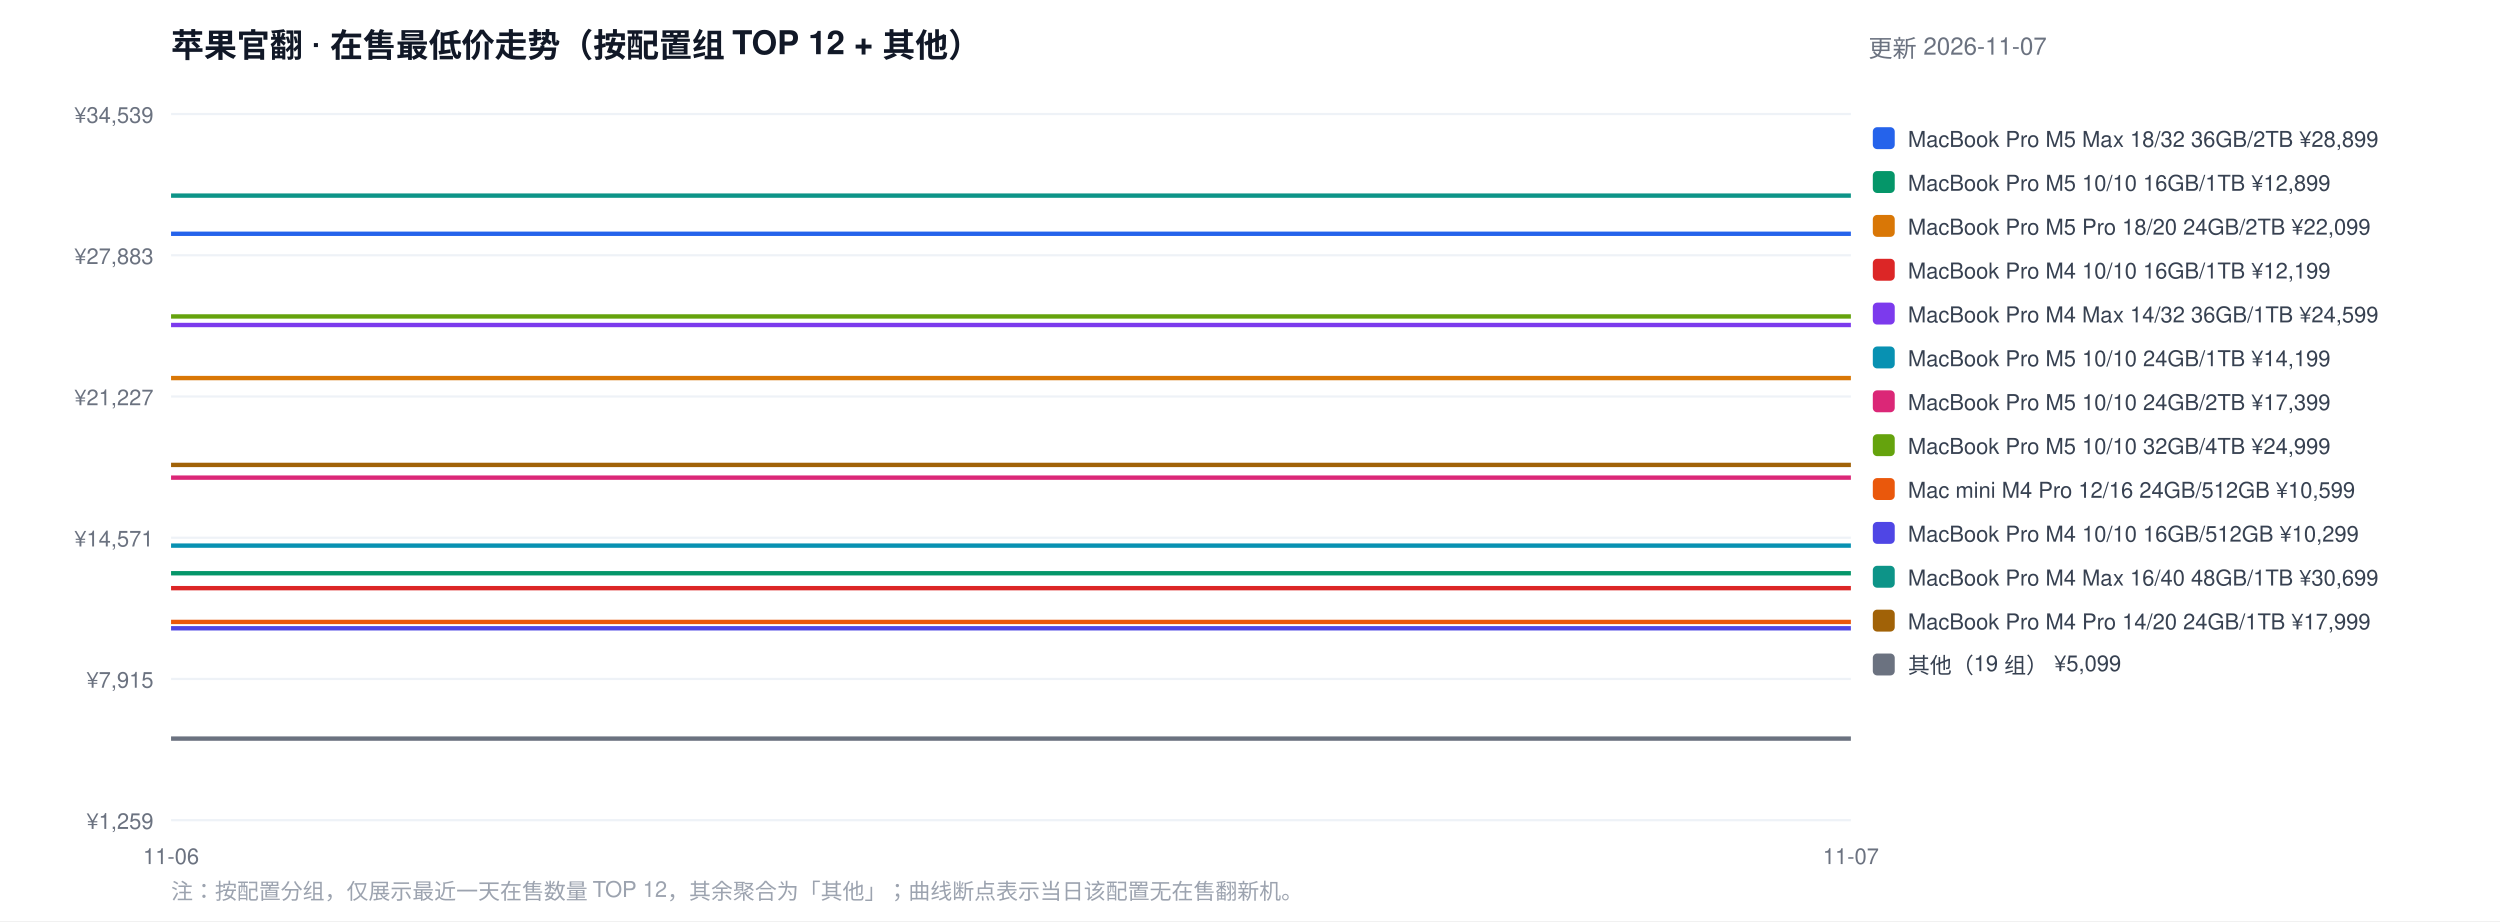
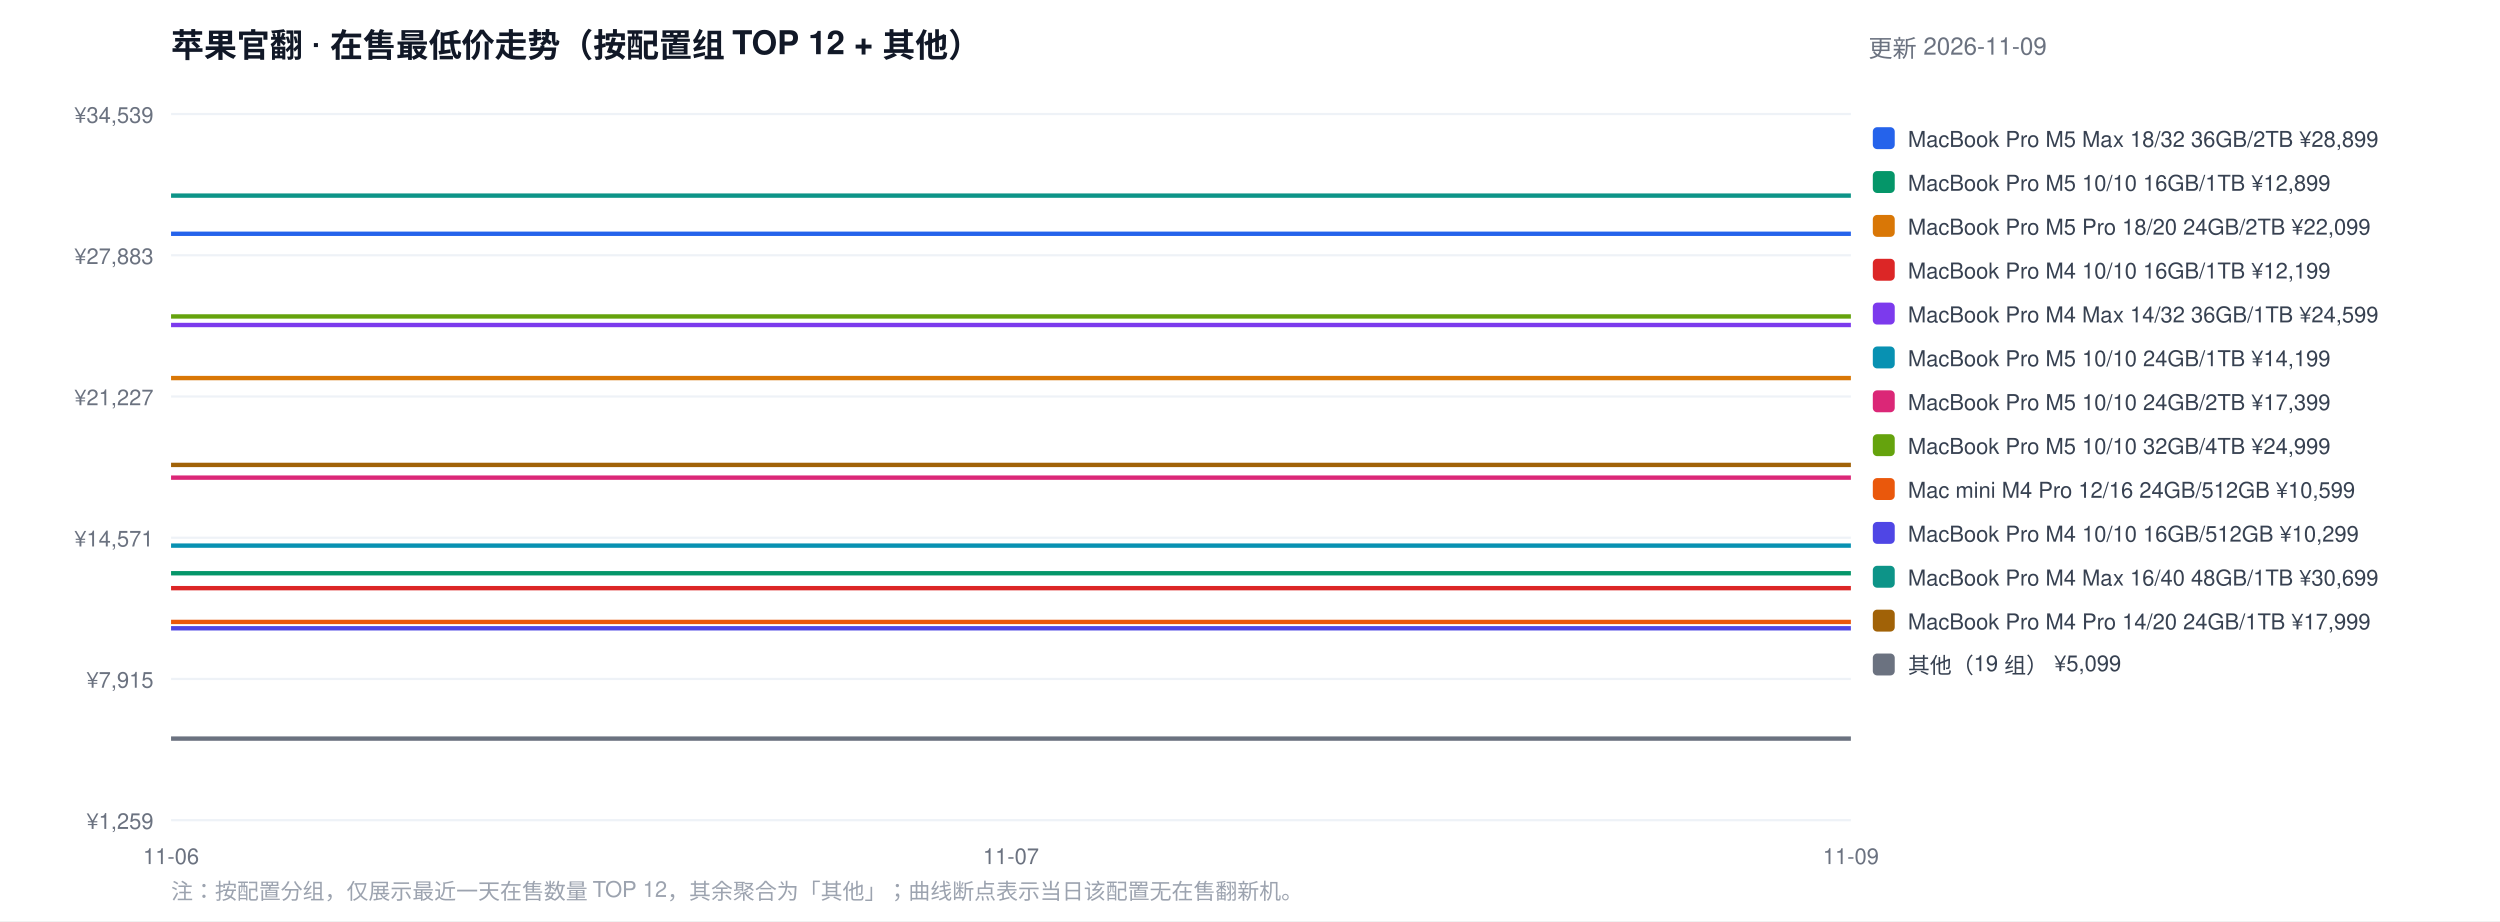
<svg xmlns="http://www.w3.org/2000/svg" width="1140" height="420" viewBox="0 0 1140 420" font-family="-apple-system,Segoe UI,Helvetica,Arial,sans-serif">
  <rect width="1140" height="420" fill="#ffffff" />
  <text x="78" y="26" font-size="15" font-weight="600" fill="#111827">苹果官翻 · 在售最低价走势（按配置组 TOP 12 + 其他）</text>
-   <text x="852" y="26" font-size="11" fill="#6b7280">更新 2026-11-07</text>
+   <text x="852" y="26" font-size="11" fill="#6b7280">更新 2026-11-09</text>
  <line x1="78" y1="374.0" x2="844" y2="374.0" stroke="#eef2f7" />
  <text x="70" y="378.0" font-size="10" fill="#6b7280" text-anchor="end">¥1,259</text>
  <line x1="78" y1="309.6" x2="844" y2="309.6" stroke="#eef2f7" />
  <text x="70" y="313.6" font-size="10" fill="#6b7280" text-anchor="end">¥7,915</text>
  <line x1="78" y1="245.2" x2="844" y2="245.2" stroke="#eef2f7" />
  <text x="70" y="249.2" font-size="10" fill="#6b7280" text-anchor="end">¥14,571</text>
  <line x1="78" y1="180.8" x2="844" y2="180.8" stroke="#eef2f7" />
  <text x="70" y="184.8" font-size="10" fill="#6b7280" text-anchor="end">¥21,227</text>
  <line x1="78" y1="116.4" x2="844" y2="116.4" stroke="#eef2f7" />
  <text x="70" y="120.4" font-size="10" fill="#6b7280" text-anchor="end">¥27,883</text>
  <line x1="78" y1="52.0" x2="844" y2="52.0" stroke="#eef2f7" />
  <text x="70" y="56.0" font-size="10" fill="#6b7280" text-anchor="end">¥34,539</text>
  <text x="78.0" y="394" font-size="10" fill="#6b7280" text-anchor="middle">11-06</text>
-   <text x="844.0" y="394" font-size="10" fill="#6b7280" text-anchor="middle">11-07</text>
-   <polyline fill="none" stroke="#2563eb" stroke-width="2" points="78.0,106.6 844.0,106.6" />
-   <polyline fill="none" stroke="#059669" stroke-width="2" points="78.0,261.4 844.0,261.4" />
-   <polyline fill="none" stroke="#d97706" stroke-width="2" points="78.0,172.4 844.0,172.4" />
-   <polyline fill="none" stroke="#dc2626" stroke-width="2" points="78.0,268.2 844.0,268.2" />
-   <polyline fill="none" stroke="#7c3aed" stroke-width="2" points="78.0,148.2 844.0,148.2" />
-   <polyline fill="none" stroke="#0891b2" stroke-width="2" points="78.0,248.8 844.0,248.8" />
-   <polyline fill="none" stroke="#db2777" stroke-width="2" points="78.0,217.8 844.0,217.8" />
-   <polyline fill="none" stroke="#65a30d" stroke-width="2" points="78.0,144.3 844.0,144.3" />
-   <polyline fill="none" stroke="#ea580c" stroke-width="2" points="78.0,283.6 844.0,283.6" />
-   <polyline fill="none" stroke="#4f46e5" stroke-width="2" points="78.0,286.5 844.0,286.5" />
-   <polyline fill="none" stroke="#0d9488" stroke-width="2" points="78.0,89.2 844.0,89.2" />
-   <polyline fill="none" stroke="#a16207" stroke-width="2" points="78.0,212.0 844.0,212.0" />
-   <polyline fill="none" stroke="#6b7280" stroke-width="2" points="78.0,336.8 844.0,336.8" />
+   <text x="461.0" y="394" font-size="10" fill="#6b7280" text-anchor="middle">11-07</text>
+   <text x="844.0" y="394" font-size="10" fill="#6b7280" text-anchor="middle">11-09</text>
+   <polyline fill="none" stroke="#2563eb" stroke-width="2" points="78.0,106.6 461.0,106.6 844.0,106.6" />
+   <polyline fill="none" stroke="#059669" stroke-width="2" points="78.0,261.4 461.0,261.4 844.0,261.4" />
+   <polyline fill="none" stroke="#d97706" stroke-width="2" points="78.0,172.4 461.0,172.4 844.0,172.4" />
+   <polyline fill="none" stroke="#dc2626" stroke-width="2" points="78.0,268.2 461.0,268.2 844.0,268.2" />
+   <polyline fill="none" stroke="#7c3aed" stroke-width="2" points="78.0,148.2 461.0,148.2 844.0,148.2" />
+   <polyline fill="none" stroke="#0891b2" stroke-width="2" points="78.0,248.8 461.0,248.8 844.0,248.8" />
+   <polyline fill="none" stroke="#db2777" stroke-width="2" points="78.0,217.8 461.0,217.8 844.0,217.8" />
+   <polyline fill="none" stroke="#65a30d" stroke-width="2" points="78.0,144.3 461.0,144.3 844.0,144.3" />
+   <polyline fill="none" stroke="#ea580c" stroke-width="2" points="78.0,283.6 461.0,283.6 844.0,283.6" />
+   <polyline fill="none" stroke="#4f46e5" stroke-width="2" points="78.0,286.5 461.0,286.5 844.0,286.5" />
+   <polyline fill="none" stroke="#0d9488" stroke-width="2" points="78.0,89.2 461.0,89.2 844.0,89.2" />
+   <polyline fill="none" stroke="#a16207" stroke-width="2" points="78.0,212.0 461.0,212.0 844.0,212.0" />
+   <polyline fill="none" stroke="#6b7280" stroke-width="2" points="78.0,336.8 461.0,336.8 844.0,336.8" />
  <rect x="854" y="58" width="10" height="10" rx="2" fill="#2563eb" />
  <text x="870" y="67" font-size="10" fill="#374151">MacBook Pro M5 Max 18/32 36GB/2TB ¥28,899</text>
  <rect x="854" y="78" width="10" height="10" rx="2" fill="#059669" />
  <text x="870" y="87" font-size="10" fill="#374151">MacBook Pro M5 10/10 16GB/1TB ¥12,899</text>
  <rect x="854" y="98" width="10" height="10" rx="2" fill="#d97706" />
  <text x="870" y="107" font-size="10" fill="#374151">MacBook Pro M5 Pro 18/20 24GB/2TB ¥22,099</text>
  <rect x="854" y="118" width="10" height="10" rx="2" fill="#dc2626" />
  <text x="870" y="127" font-size="10" fill="#374151">MacBook Pro M4 10/10 16GB/1TB ¥12,199</text>
  <rect x="854" y="138" width="10" height="10" rx="2" fill="#7c3aed" />
  <text x="870" y="147" font-size="10" fill="#374151">MacBook Pro M4 Max 14/32 36GB/1TB ¥24,599</text>
  <rect x="854" y="158" width="10" height="10" rx="2" fill="#0891b2" />
  <text x="870" y="167" font-size="10" fill="#374151">MacBook Pro M5 10/10 24GB/1TB ¥14,199</text>
  <rect x="854" y="178" width="10" height="10" rx="2" fill="#db2777" />
  <text x="870" y="187" font-size="10" fill="#374151">MacBook Pro M5 10/10 24GB/2TB ¥17,399</text>
  <rect x="854" y="198" width="10" height="10" rx="2" fill="#65a30d" />
  <text x="870" y="207" font-size="10" fill="#374151">MacBook Pro M5 10/10 32GB/4TB ¥24,999</text>
  <rect x="854" y="218" width="10" height="10" rx="2" fill="#ea580c" />
  <text x="870" y="227" font-size="10" fill="#374151">Mac mini M4 Pro 12/16 24GB/512GB ¥10,599</text>
  <rect x="854" y="238" width="10" height="10" rx="2" fill="#4f46e5" />
  <text x="870" y="247" font-size="10" fill="#374151">MacBook Pro M4 10/10 16GB/512GB ¥10,299</text>
  <rect x="854" y="258" width="10" height="10" rx="2" fill="#0d9488" />
  <text x="870" y="267" font-size="10" fill="#374151">MacBook Pro M4 Max 16/40 48GB/1TB ¥30,699</text>
  <rect x="854" y="278" width="10" height="10" rx="2" fill="#a16207" />
  <text x="870" y="287" font-size="10" fill="#374151">MacBook Pro M4 Pro 14/20 24GB/1TB ¥17,999</text>
  <rect x="854" y="298" width="10" height="10" rx="2" fill="#6b7280" />
  <text x="870" y="307" font-size="10" fill="#374151">其他（19 组） ¥5,099</text>
  <text x="78" y="410" font-size="10" fill="#9ca3af">注：按配置分组，仅展示最近一天在售数量 TOP 12，其余聚合为「其他」；曲线断点表示当日该配置无在售翻新机。</text>
</svg>
